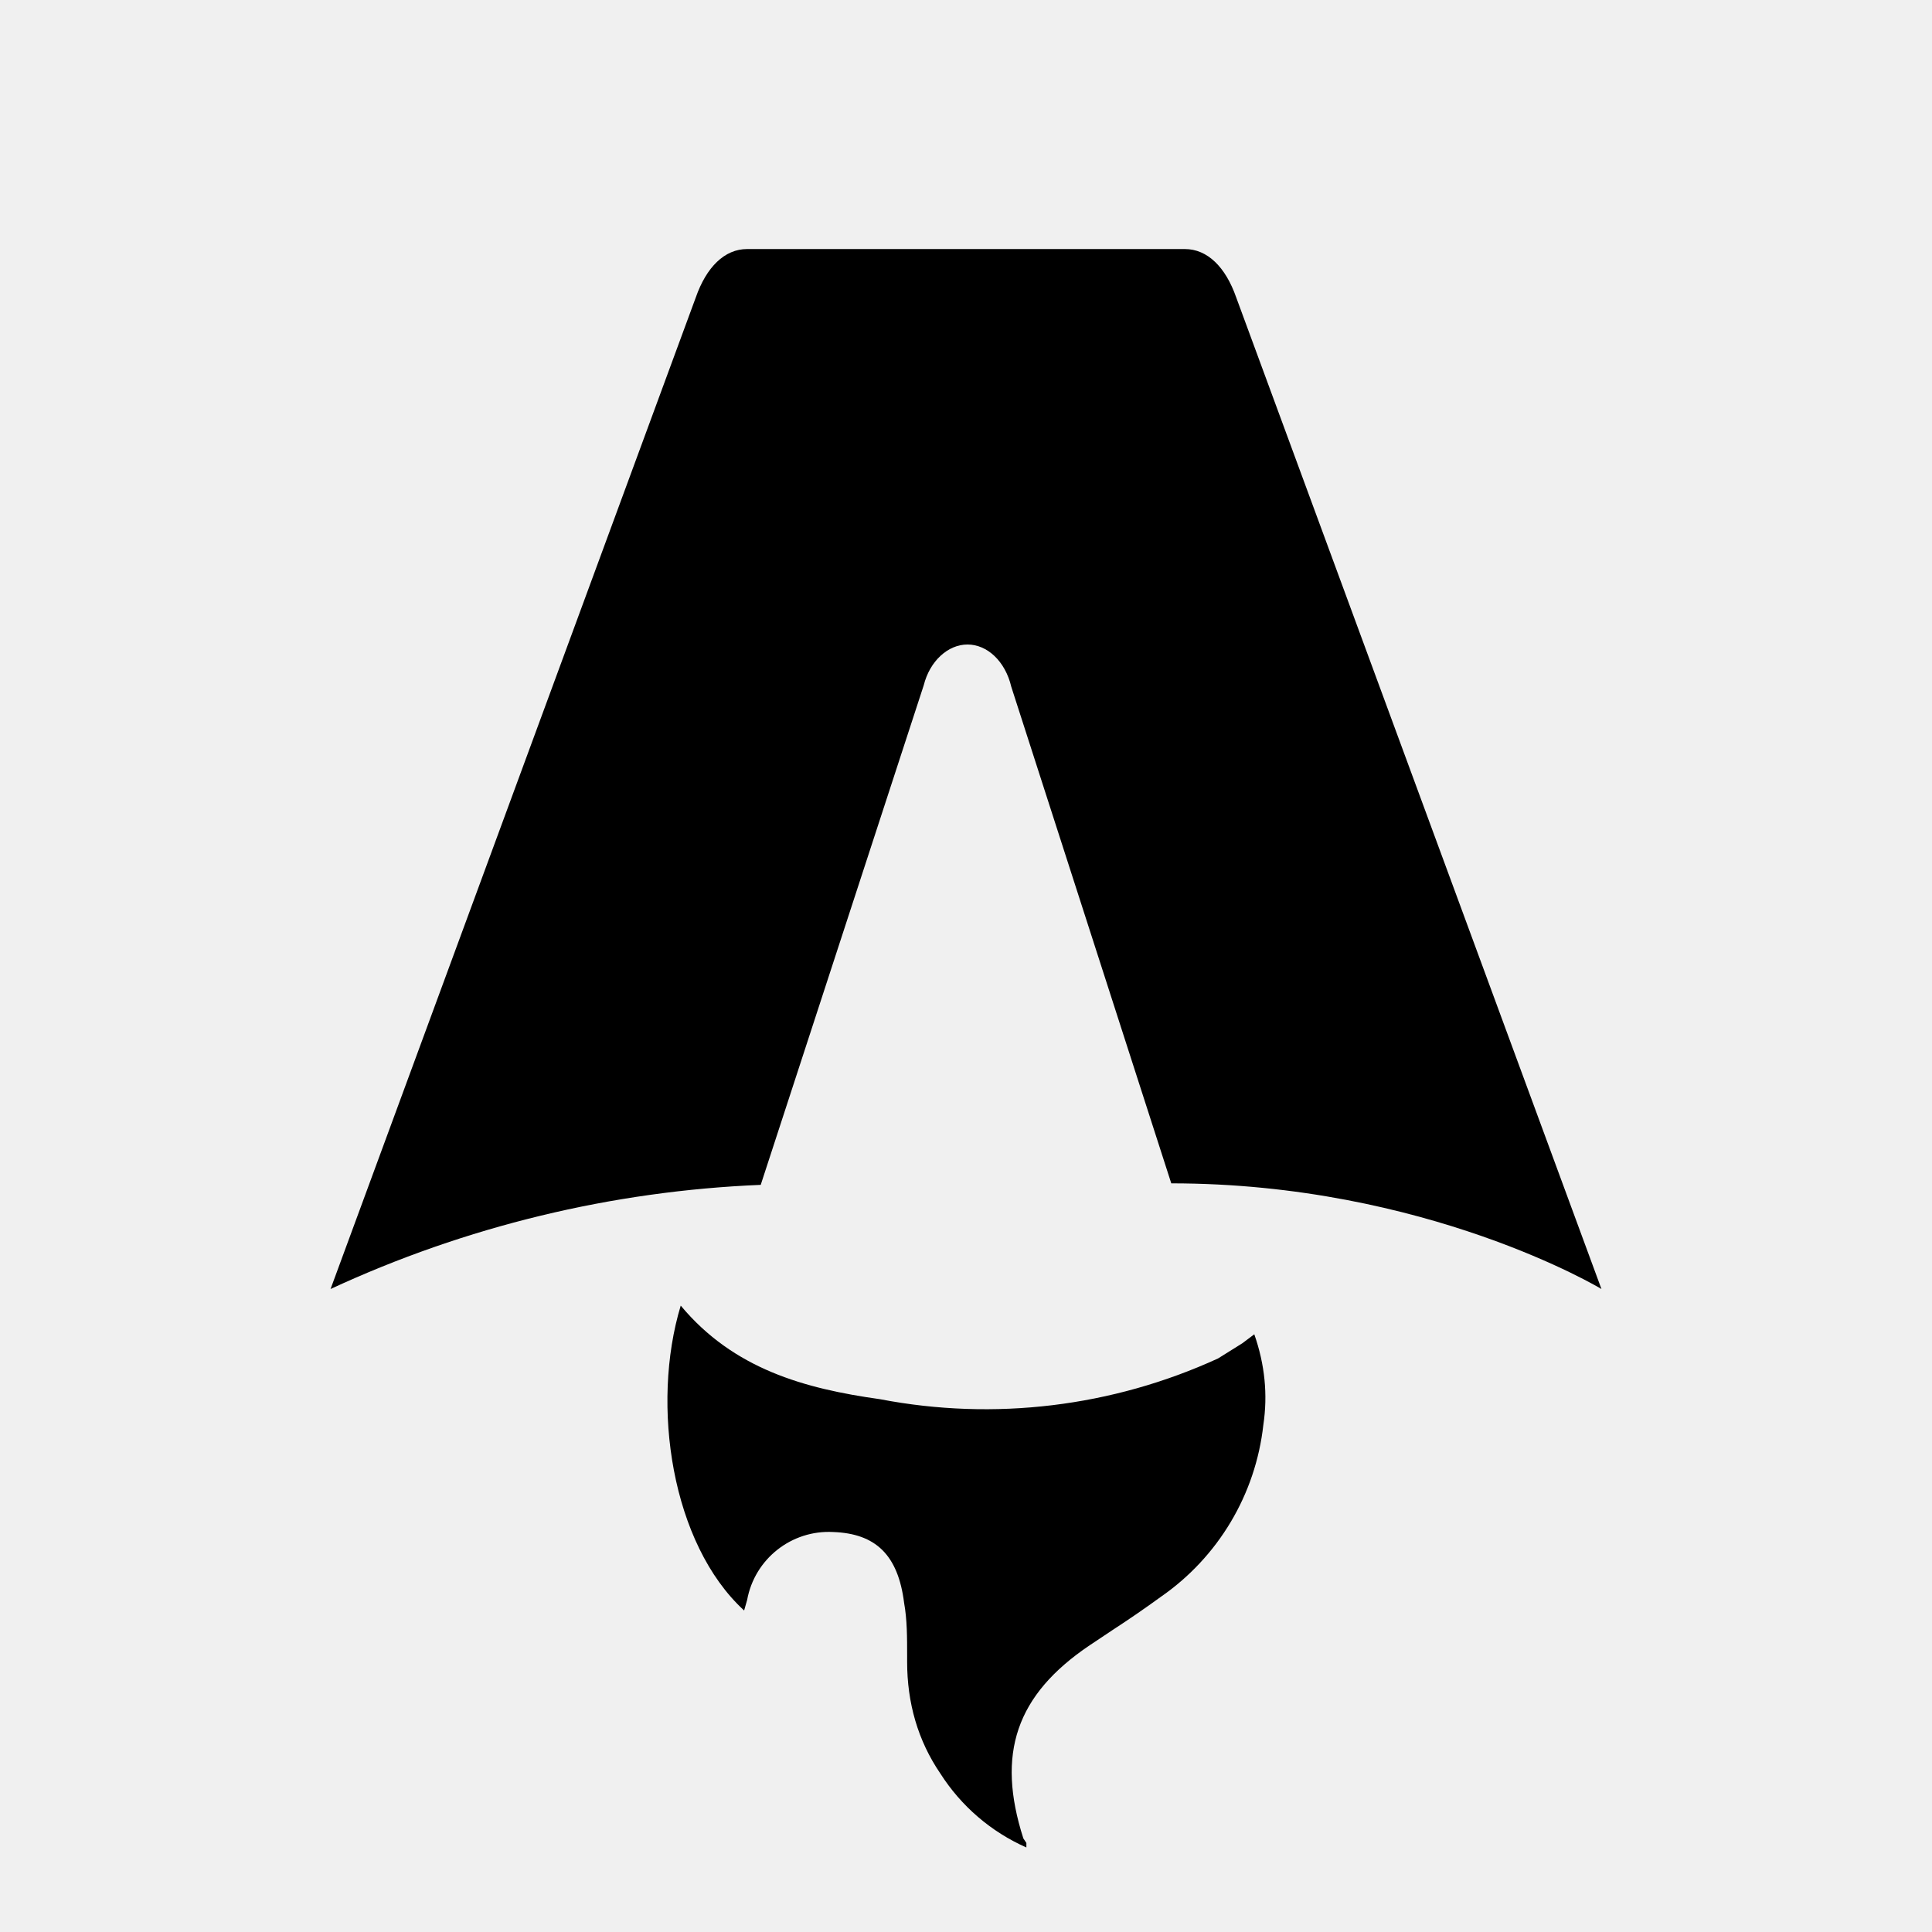
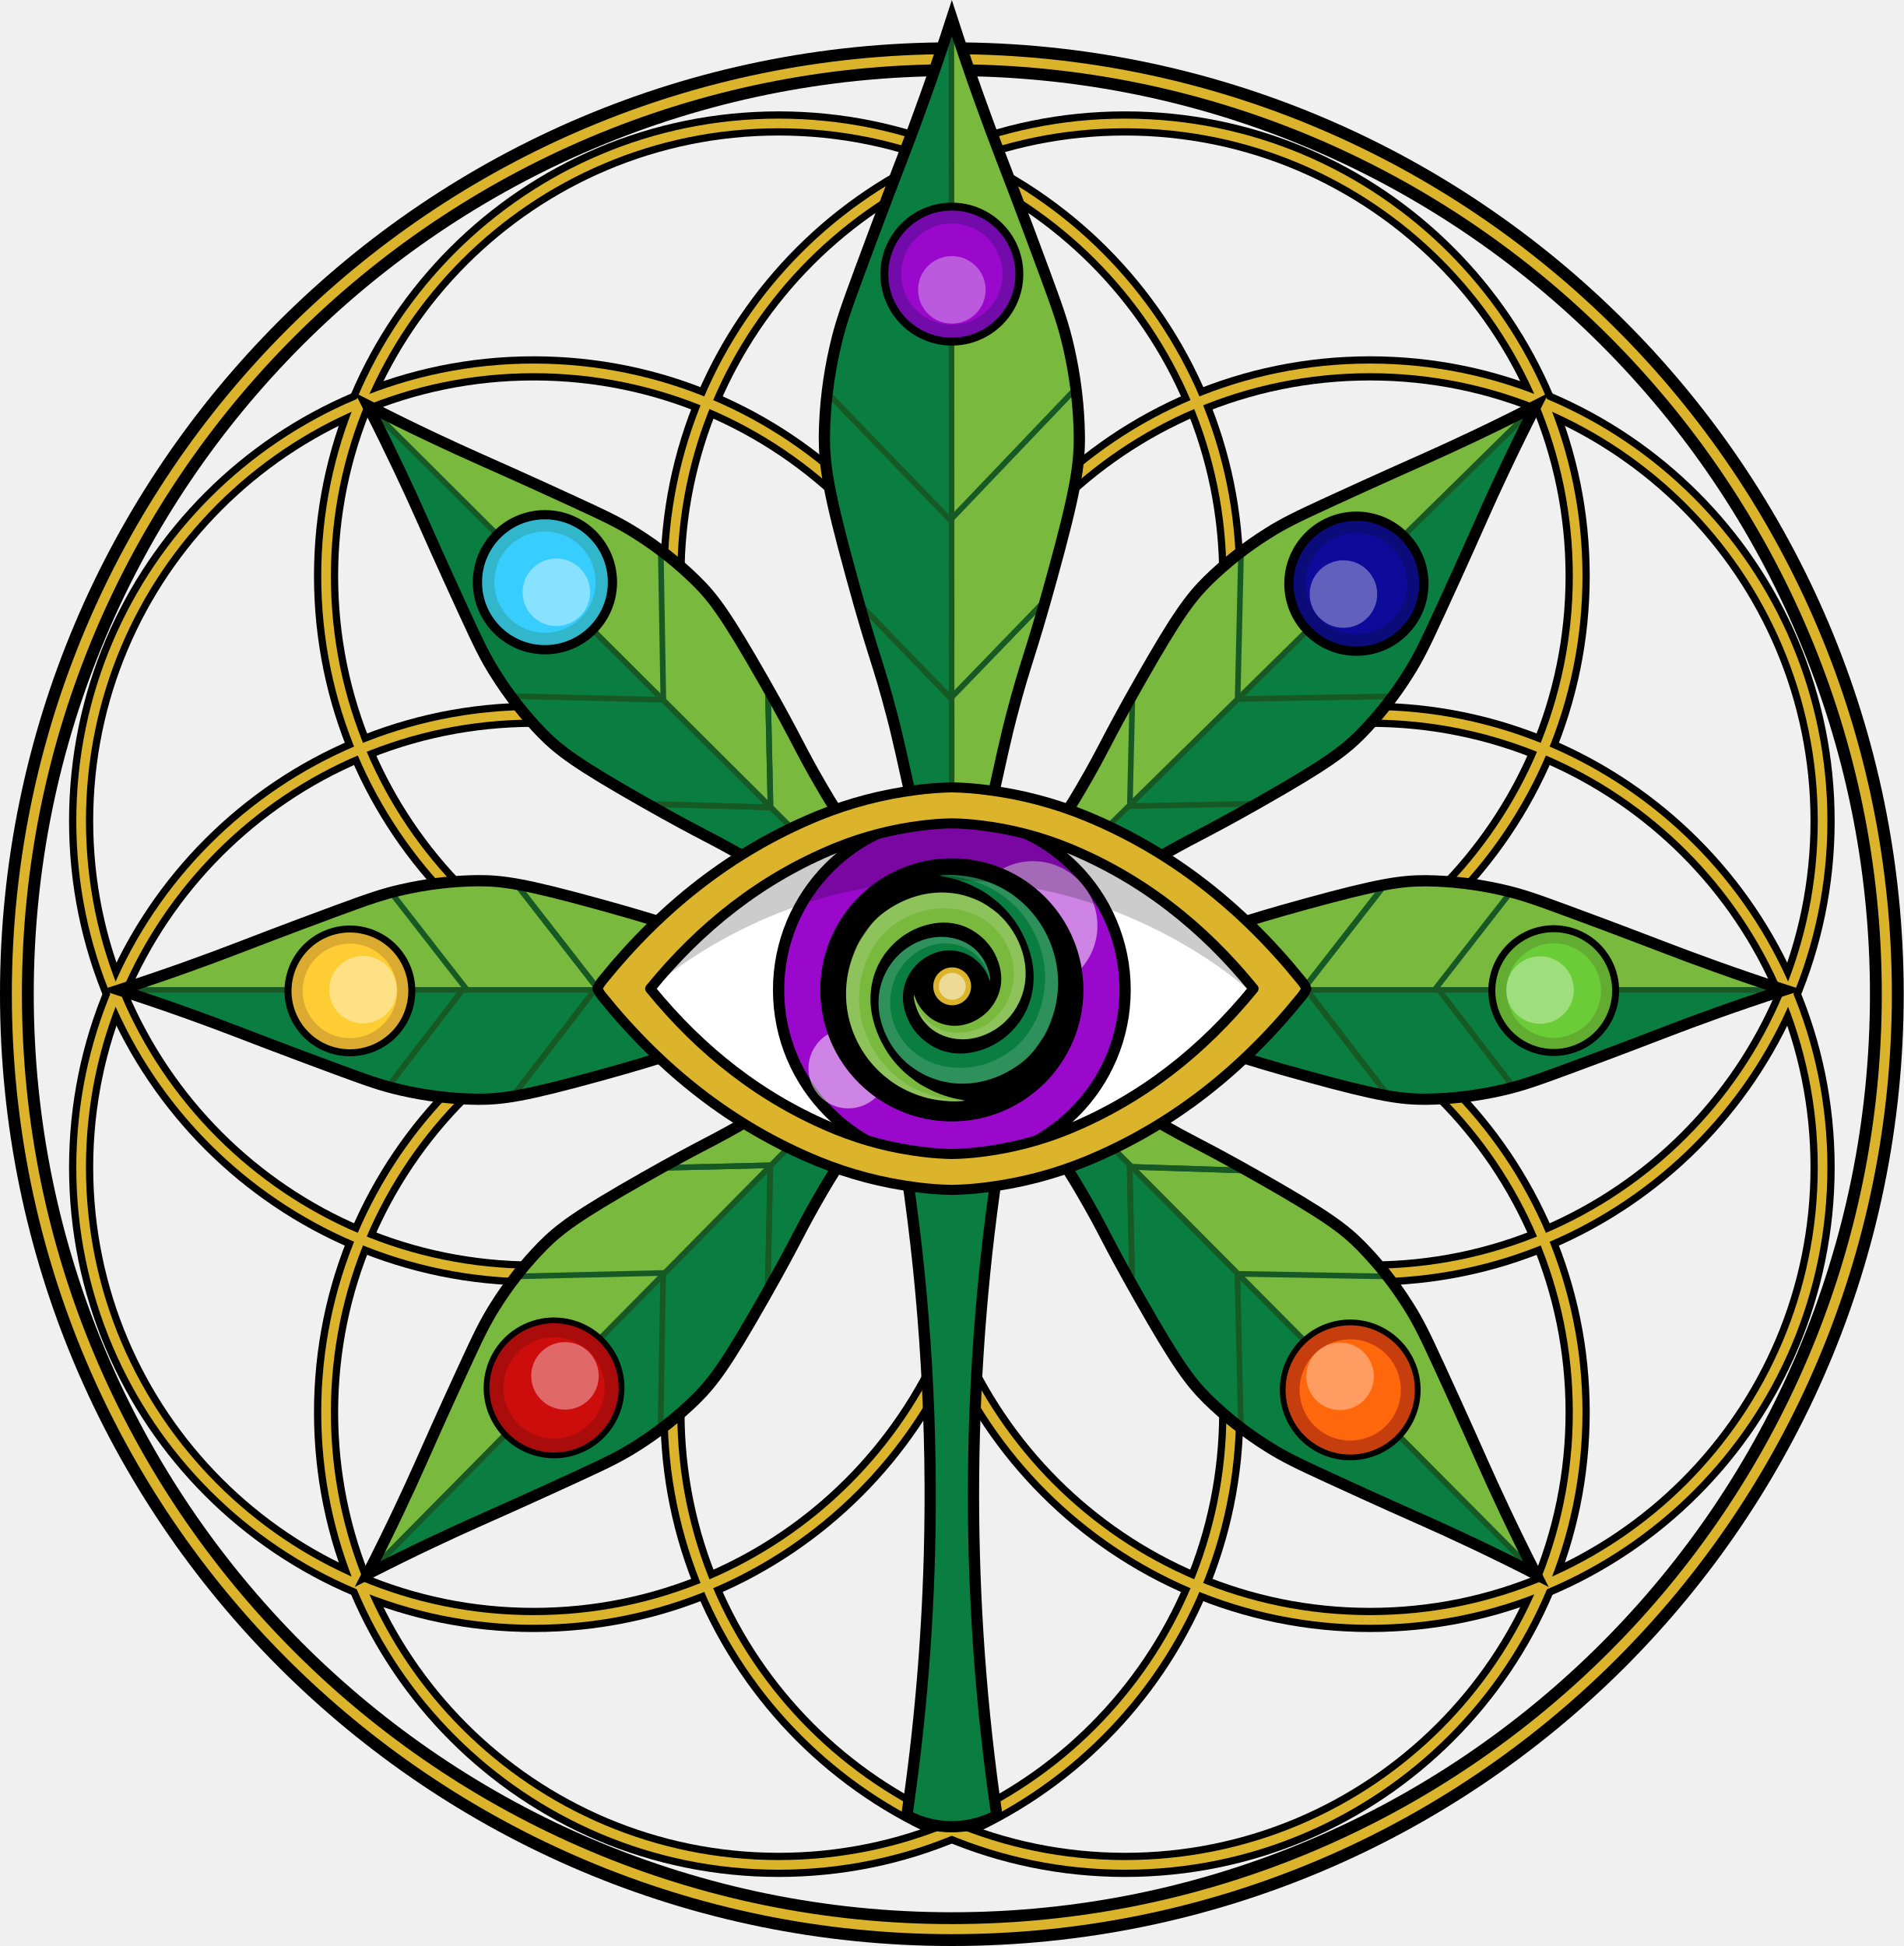
- <svg xmlns="http://www.w3.org/2000/svg" fill="none" viewBox="0 0 128 128">
-   <path d="M50.4 78.5a75.1 75.1 0 0 0-28.5 6.9l24.2-65.7c.7-2 1.9-3.2 3.4-3.2h29c1.5 0 2.7 1.2 3.4 3.2l24.2 65.7s-11.6-7-28.5-7L67 45.5c-.4-1.7-1.6-2.8-2.9-2.8-1.3 0-2.5 1.1-2.9 2.7L50.4 78.5Zm-1.1 28.2Zm-4.2-20.2c-2 6.6-.6 15.8 4.2 20.2a17.5 17.5 0 0 1 .2-.7 5.5 5.5 0 0 1 5.7-4.5c2.8.1 4.3 1.5 4.7 4.7.2 1.1.2 2.3.2 3.5v.4c0 2.7.7 5.2 2.2 7.4a13 13 0 0 0 5.7 4.9v-.3l-.2-.3c-1.8-5.6-.5-9.5 4.4-12.8l1.5-1a73 73 0 0 0 3.2-2.2 16 16 0 0 0 6.8-11.4c.3-2 .1-4-.6-6l-.8.6-1.6 1a37 37 0 0 1-22.4 2.7c-5-.7-9.7-2-13.2-6.2Z" />
-   <style>
-         path { fill: #000; }
-         @media (prefers-color-scheme: dark) {
-             path { fill: #FFF; }
-         }
-     </style>
+ <svg xmlns="http://www.w3.org/2000/svg" viewBox="0 0 846 864.81">
+   <defs>
+     <style>.cls-1,.cls-10,.cls-11,.cls-2,.cls-3,.cls-4{fill:none;}.cls-1,.cls-11,.cls-13,.cls-15,.cls-20,.cls-21,.cls-22,.cls-24,.cls-26,.cls-28,.cls-3,.cls-30,.cls-32,.cls-5,.cls-6,.cls-7{stroke:#000;}.cls-1,.cls-10,.cls-11,.cls-13,.cls-15,.cls-21,.cls-22,.cls-24,.cls-26,.cls-28,.cls-3,.cls-30,.cls-32,.cls-4,.cls-6,.cls-7{stroke-miterlimit:10;}.cls-1{stroke-width:15px;}.cls-2,.cls-4{stroke:#dbb42c;}.cls-2,.cls-20,.cls-5{stroke-linejoin:round;}.cls-2,.cls-20{stroke-width:4.47px;}.cls-3{stroke-width:10.73px;}.cls-4{stroke-width:4.29px;}.cls-5,.cls-6,.cls-9{fill:#097e40;}.cls-5{stroke-linecap:round;}.cls-11,.cls-13,.cls-5{stroke-width:5px;}.cls-7,.cls-8{fill:#79b93d;}.cls-10{stroke:#165925;stroke-width:2.5px;}.cls-12,.cls-14,.cls-16,.cls-35,.cls-36,.cls-37,.cls-38{fill:#fff;}.cls-13,.cls-34{fill:#9a09cb;}.cls-14,.cls-19{opacity:0.5;}.cls-15{stroke-width:5.57px;}.cls-16{opacity:0.15;}.cls-17{opacity:0.2;}.cls-18,.cls-20{fill:#dbb42c;}.cls-21{fill:#730baa;stroke-width:3.51px;}.cls-22{fill:#62ad31;stroke-width:3.1px;}.cls-23{fill:#6acc36;}.cls-24{fill:#32b6cc;stroke-width:4.1px;}.cls-25{fill:#38cdff;}.cls-26{fill:#dbaa31;stroke-width:3.1px;}.cls-27{fill:#fecc33;}.cls-28{fill:#aa0c0c;stroke-width:2.56px;}.cls-29{fill:#cd0c0c;}.cls-30{fill:#c63d0e;stroke-width:2.56px;}.cls-31{fill:#ff670c;}.cls-32{fill:#0b0b7a;stroke-width:4.1px;}.cls-33{fill:#0e0b9a;}.cls-35{opacity:0.33;}.cls-36{opacity:0.35;}.cls-37{opacity:0.4;}.cls-38{opacity:0.38;}</style>
+   </defs>
+   <g id="Livello_2" data-name="Livello 2">
+     <g id="cerchio_oro">
+       <circle class="cls-1" cx="423" cy="441.81" r="415.5" />
+       <circle class="cls-2" cx="423" cy="441.81" r="415.5" />
+     </g>
+     <g id="Fiore_Circle">
+       <g id="Livello_37" data-name="Livello 37">
+         <circle class="cls-3" cx="346.03" cy="255.99" r="201.13" />
+         <circle class="cls-3" cx="237.18" cy="364.84" r="201.13" />
+         <circle class="cls-3" cx="237.18" cy="518.78" r="201.13" />
+         <circle class="cls-3" cx="346.03" cy="627.63" r="201.13" />
+         <circle class="cls-3" cx="499.97" cy="627.63" r="201.13" />
+         <circle class="cls-3" cx="608.82" cy="518.78" r="201.13" />
+         <circle class="cls-3" cx="608.82" cy="364.84" r="201.13" />
+         <circle class="cls-3" cx="499.97" cy="255.99" r="201.13" />
+       </g>
+       <g id="Cerchi_Background">
+         <circle class="cls-4" cx="346.03" cy="255.99" r="201.13" />
+         <circle class="cls-4" cx="237.18" cy="364.84" r="201.13" />
+         <circle class="cls-4" cx="237.18" cy="518.78" r="201.13" />
+         <circle class="cls-4" cx="346.03" cy="627.63" r="201.13" />
+         <circle class="cls-4" cx="499.97" cy="627.63" r="201.13" />
+         <circle class="cls-4" cx="608.82" cy="518.78" r="201.13" />
+         <circle class="cls-4" cx="608.82" cy="364.84" r="201.13" />
+         <circle class="cls-4" cx="499.97" cy="255.99" r="201.13" />
+       </g>
+     </g>
+     <g id="GAMBO">
+       <path class="cls-5" d="M403,521.81c.75-1,7.75-10,20-10,1.25,0,12.65.2,20,10a982.88,982.88,0,0,0,0,285,42.5,42.5,0,0,1-40,0,982,982,0,0,0,10-115A985,985,0,0,0,403,521.81Z" />
+     </g>
+     <g id="Foglia_Layeer">
+       <g id="BASE_2">
+         <path class="cls-6" d="M401.46,69.11c-1.75,4.53-9.53,24.7-19.26,51-6.47,17.5-8.86,24.38-11.1,34.25a187.14,187.14,0,0,0-4.76,39.6c0,12.8,1.54,24,12.15,62.57,10,36.5,11.33,36.22,17.95,61.51,1.82,6.95,3.92,15.37,14.26,63.63,5.1,23.82,9.26,43.59,12.16,57.48V8.53C414.5,34.33,406.91,54.91,401.46,69.11Z" />
+         <path class="cls-7" d="M474.9,154.38c-2.24-9.87-4.63-16.75-11.1-34.25-9.73-26.32-17.51-46.49-19.26-51-5.48-14.27-13.12-35-21.54-61l-.14.41V439.17l.12.55v.21l0-.11,0,.11v-.21c2.91-13.92,7.12-33.9,12.28-58,10.34-48.26,12.44-56.68,14.26-63.63,6.62-25.29,7.91-25,17.95-61.51C478.12,218,479.7,206.78,479.66,194A187.14,187.14,0,0,0,474.9,154.38Z" />
+         <path class="cls-8" d="M422.83,440.07c-10.12,6.61-24.65,16.1-42.27,27.5-35.21,22.79-41.54,26.59-46.81,29.67C314.57,508.46,314,507.53,286,523.42c-29.54,16.79-37.24,22.59-44.91,30.31a158.47,158.47,0,0,0-21,26.66c-4.58,7.29-7.28,12.86-13.91,27.26-10,21.67-17.42,38.47-19.09,42.25-5.28,11.87-13.15,28.92-23.71,49.6L422.9,440l.05-.08Z" />
+         <path class="cls-9" d="M211.26,675.81c3.77-1.67,20.57-9.12,42.24-19.09,14.4-6.63,20-9.33,27.26-13.91a158.47,158.47,0,0,0,26.66-20.95c7.72-7.67,13.52-15.37,30.31-44.91,15.9-28,15-28.58,26.18-47.76,3.08-5.27,6.88-11.6,29.68-46.82,11.39-17.61,20.88-32.14,27.49-42.26l.13-.12-.08.05L161.65,699.52C182.33,689,199.38,681.09,211.26,675.81Z" />
+         <path class="cls-7" d="M423,439.77l.05,0h0l-.1-.11c-6.62-10.11-16.1-24.65-27.5-42.26-22.79-35.22-26.59-41.54-29.67-46.81-11.23-19.18-10.29-19.79-26.19-47.77C322.76,273.32,317,265.62,309.23,258A158,158,0,0,0,282.57,237c-7.28-4.58-12.85-7.28-27.25-13.91-21.68-10-38.48-17.42-42.25-19.1-11.88-5.28-28.92-13.14-49.61-23.71L423,439.77Z" />
+         <path class="cls-6" d="M423,439.82l0-.05L163.46,180.28C174,201,181.89,218,187.17,229.89c1.68,3.77,9.12,20.58,19.1,42.25,6.63,14.4,9.32,20,13.91,27.26a159.1,159.1,0,0,0,20.94,26.66c7.67,7.71,15.38,13.52,44.91,30.3,28,15.9,28.58,15,47.77,26.19,5.26,3.08,11.59,6.88,46.81,29.67,17.61,11.4,32.15,20.88,42.26,27.5l.13.12,0,0Z" />
+         <path class="cls-8" d="M639.78,607.65c-6.63-14.4-9.33-20-13.91-27.26a158.47,158.47,0,0,0-21-26.66c-7.67-7.72-15.37-13.52-44.91-30.31-28-15.89-28.58-15-47.76-26.18-5.27-3.08-11.6-6.88-46.81-29.67-17.5-11.33-31.95-20.76-42.06-27.36L682.48,699.3c-10.51-20.59-18.34-37.57-23.61-49.4C657.2,646.12,649.75,629.32,639.78,607.65Z" />
+         <path class="cls-9" d="M423.17,439.1l-.12-.12.05.07L423,439l.13.13c6.61,10.11,16.1,24.65,27.49,42.26,22.8,35.22,26.6,41.54,29.68,46.81C491.54,547.38,490.6,548,506.5,576c16.79,29.53,22.59,37.23,30.31,44.9a158.47,158.47,0,0,0,26.66,21c7.28,4.58,12.86,7.28,27.26,13.91,21.67,10,38.47,17.42,42.24,19.1,11.88,5.28,28.93,13.14,49.61,23.71a1.24,1.24,0,0,0-.1-.2l-259.1-259.1Z" />
+         <path class="cls-9" d="M464.36,411c35.21-22.8,41.54-26.6,46.81-29.68,19.18-11.22,19.79-10.28,47.76-26.18,29.54-16.79,37.24-22.59,44.91-30.31a158.47,158.47,0,0,0,20.95-26.66c4.58-7.28,7.28-12.86,13.91-27.26,10-21.67,17.42-38.47,19.09-42.24,5.27-11.84,13.1-28.82,23.61-49.41L422.3,438.4C432.41,431.79,446.86,422.36,464.36,411Z" />
+         <path class="cls-8" d="M422.42,439.12,681.52,180c0-.07.07-.14.1-.2-20.68,10.56-37.73,18.43-49.61,23.71-3.77,1.67-20.57,9.11-42.24,19.09-14.4,6.63-20,9.33-27.26,13.91a158.47,158.47,0,0,0-26.66,21c-7.72,7.67-13.52,15.37-30.31,44.91-15.9,28-15,28.58-26.18,47.76-3.08,5.27-6.88,11.6-29.68,46.81-11.4,17.61-20.88,32.15-27.49,42.26l-.11.11h0l.05,0,0,.05h0v0h0l.11-.12Z" />
+         <path class="cls-8" d="M422.85,439.91H423c-11.92-2.5-29.05-6.1-49.74-10.53-41.36-8.86-48.59-10.66-54.54-12.22-21.68-5.68-21.44-6.78-52.73-15.39-33-9.09-42.66-10.45-53.63-10.41a159.72,159.72,0,0,0-34,4.07c-8.46,1.93-14.36,4-29.36,9.52-22.56,8.34-39.85,15-43.74,16.51-12.23,4.7-30,11.25-52.28,18.47H422.94Z" />
+         <path class="cls-9" d="M423,439.19H53.09c22.28,7.21,40.05,13.76,52.28,18.47,3.89,1.49,21.18,8.17,43.74,16.5,15,5.55,20.9,7.6,29.36,9.52a160.75,160.75,0,0,0,33.95,4.08c11,0,20.6-1.32,53.63-10.41,31.29-8.62,31.05-9.72,52.73-15.39,6-1.56,13.18-3.37,54.54-12.22,20.69-4.43,37.82-8,49.74-10.53h-.12Z" />
+         <path class="cls-8" d="M423.06,439.93H793c-22.28-7.22-40-13.77-52.28-18.47C736.83,420,719.54,413.29,697,405c-15-5.54-20.9-7.59-29.36-9.52a159.72,159.72,0,0,0-34-4.07c-11,0-20.6,1.32-53.63,10.41-31.29,8.61-31,9.71-52.73,15.39-5.95,1.56-13.18,3.36-54.54,12.22-20.69,4.43-37.82,8-49.74,10.53h.12Z" />
+         <path class="cls-9" d="M423.06,439h0c11.92,2.5,29.05,6.1,49.74,10.53,41.36,8.86,48.59,10.66,54.54,12.22,21.68,5.68,21.44,6.78,52.73,15.39,33,9.09,42.66,10.45,53.63,10.41a159.72,159.72,0,0,0,34-4.07c8.46-1.93,14.36-4,29.36-9.52,22.56-8.34,39.85-15,43.74-16.51,12.23-4.7,30-11.25,52.28-18.46Z" />
+       </g>
+       <g id="Righe_foglia">
+         <path class="cls-10" d="M423,439.84h0v0h0l0,.07h0l0-.07Z" />
+         <path class="cls-10" d="M423,439.77l0,.05v0Z" />
+         <path class="cls-10" d="M423.05,439.77l0,0v0Z" />
+         <path class="cls-10" d="M423,439.84h0v.08h0Z" />
+         <path class="cls-10" d="M436.73,375c9.11-42.39,11.1-50.35,12.83-57,5.94-22.69,7.59-24.82,15.12-51.36q-21.09,21.8-42.17,43.6L382,268.41l40.47,41.89q21.08-21.81,42.17-43.6c.86-3.05,1.8-6.39,2.83-10.15C478.12,218,479.7,206.78,479.66,194a173.56,173.56,0,0,0-1.52-21.38l-55.83,58.5-54.69-56.61A169.67,169.67,0,0,0,366.34,194c0,12.8,1.54,24,12.15,62.57,10,36.5,11.33,36.22,17.95,61.51,1.76,6.73,3.79,14.84,13.31,59.19l12.5,12.95Z" />
+         <path class="cls-10" d="M423,439.8h0v0h0Z" />
+         <path class="cls-10" d="M423,439.84l0,0,0,0,0,0,0,0v0Z" />
+         <path class="cls-10" d="M423,439.91h0v-.08h0Z" />
+         <path class="cls-10" d="M423,439.77v0c2.91-13.92,7.12-33.9,12.28-58q.75-3.46,1.43-6.67L422.25,390.2l-12.5-12.95c.3,1.44.62,2.92.95,4.44,5.16,24.13,9.37,44.11,12.28,58v0l0,0Z" />
+         <path class="cls-10" d="M423,439.82v0h0l0,0Z" />
+         <path class="cls-10" d="M374.61,471.42c-30,19.38-35.9,22.92-40.86,25.82C316.54,507.31,314.27,507.6,293.8,519l48.53-1.13L341.14,574c14.2-25.14,13.72-26.37,24.54-44.87,2.77-4.73,6.12-10.33,23.29-36.93l.37-21.17Z" />
+         <path class="cls-10" d="M422.83,440.07c-10.12,6.61-24.65,16.1-42.27,27.5l-5.95,3.85,14.73-.35L389,492.24c1.95-3,4.06-6.29,6.39-9.88,11.39-17.61,20.88-32.15,27.49-42.26L423,440l-.08,0L423,440h0Z" />
+         <path class="cls-10" d="M293.8,519l-7.81,4.4c-29.54,16.79-37.24,22.59-44.91,30.31a146,146,0,0,0-11.75,13.53l65.4-1.53-1.2,69.49a149.81,149.81,0,0,0,15.66-13.38c7.72-7.67,13.52-15.37,30.31-44.91l1.64-2.89,1.19-56.15Z" />
+         <path class="cls-10" d="M229.44,392.88a89.64,89.64,0,0,0-17.11-1.52,159.72,159.72,0,0,0-34,4.07c-1.59.36-3.09.73-4.57,1.12l32.76,42.08-34.09,44.31c1.93.53,3.84,1,5.9,1.48a159.72,159.72,0,0,0,34,4.07,88.11,88.11,0,0,0,15.53-1.25l37.3-48.48Z" />
+         <path class="cls-10" d="M304.21,413.13c-9.64-2.89-15.92-5.21-38.25-11.36-17.53-4.83-28.48-7.47-36.52-8.89l35.72,45.88-37.3,48.48c8.19-1.34,19.39-4,38.1-9.16,20.4-5.61,27.4-8,35.81-10.61L324,438.56Z" />
+         <path class="cls-10" d="M422.85,440l.09,0-.09,0H423c-11.5-2.41-27.86-5.85-47.57-10.07l6.47,8.32-9.64,12.53,1-.22c20.67-4.42,37.79-8,49.71-10.52h-.09Z" />
+         <path class="cls-10" d="M375.4,429.84l-2.17-.46c-41.36-8.86-48.59-10.66-54.54-12.22-6.2-1.63-10.61-2.87-14.48-4L324,438.56l-22.25,28.91c4.49-1.38,9.38-2.8,16.92-4.78,5.9-1.54,13.08-3.33,53.54-12l9.64-12.53Z" />
+         <path class="cls-10" d="M423,440h0Z" />
+         <polygon class="cls-10" points="422.95 439.95 422.94 439.95 422.95 439.95 422.95 439.95 422.95 439.95" />
+         <path class="cls-10" d="M341.24,305.85l-1.7-3C322.76,273.32,317,265.62,309.23,258a148.81,148.81,0,0,0-15.59-13.33l1.15,66.31L227,309.35a152.09,152.09,0,0,0,14.16,16.71c7.67,7.71,15.38,13.52,44.91,30.3l1.57.9,54.79,1.51Q341.81,332.31,341.24,305.85Z" />
+         <path class="cls-10" d="M423,439.82l0-.05,0,0v0l-.08-.08c-6.62-10.11-16.1-24.65-27.5-42.26-2.3-3.54-4.39-6.78-6.32-9.77l.31,17.92-19.77-.46,11,7.1c17.61,11.4,32.15,20.88,42.26,27.5l.11.11Z" />
+         <path class="cls-10" d="M389.08,387.66c-17.22-26.7-20.58-32.3-23.35-37-10.81-18.47-10.35-19.73-24.49-44.77q.57,26.46,1.15,52.92l-54.79-1.51c26.42,15,27.38,14.28,46.2,25.29,4.66,2.73,10.17,6,35.82,22.57l19.77.46Z" />
+         <path class="cls-10" d="M423,439.82h0l0,0h0Z" />
+         <path class="cls-10" d="M423,439.8h0l0,0v0Z" />
+         <path class="cls-10" d="M423,439.84l0,0h0Z" />
+         <path class="cls-10" d="M455.66,490.11c18.36,28.43,21.82,34.21,24.66,39.06,10.37,17.73,10.37,19.61,22.85,41.86q-.57-26.25-1.13-52.5l52.34,1.71c-22.51-12.63-24.33-12.59-42.13-23-4.92-2.88-10.78-6.39-40.24-25.42l-16.79-.29Z" />
+         <path class="cls-10" d="M503.17,571c1,1.83,2.12,3.78,3.33,5.9,16.79,29.54,22.59,37.24,30.31,44.91a148.81,148.81,0,0,0,14.66,12.63l-1.59-68.34,66.82,1.16a148.35,148.35,0,0,0-11.78-13.56c-7.67-7.72-15.37-13.52-44.91-30.31l-5.63-3.18L502,518.53Q502.61,544.78,503.17,571Z" />
+         <path class="cls-10" d="M615.5,393.07c-7.94,1.46-18.68,4.08-35.46,8.7-23.24,6.4-29.09,8.65-39.44,11.71L521,438.65,542.84,467c9.08,2.75,15.69,5.12,37.2,11,17.8,4.9,28.8,7.55,36.88,8.95l-37.07-48.18Z" />
+         <path class="cls-10" d="M671.43,396.36c-1.24-.32-2.49-.63-3.81-.93a159.72,159.72,0,0,0-34-4.07,91.27,91.27,0,0,0-18.17,1.71l-35.65,45.78L616.92,487a89,89,0,0,0,16.75,1.46,159.72,159.72,0,0,0,34-4.07c1.75-.4,3.39-.8,5-1.24l-34.2-44.46Z" />
+         <path class="cls-10" d="M540.6,413.48c-3.59,1.06-7.71,2.22-13.29,3.68-5.95,1.56-13.18,3.36-54.54,12.22l-3.78.81-5,8,7.49,12,1.31.28c41.36,8.86,48.59,10.67,54.54,12.22,6.77,1.78,11.41,3.1,15.53,4.35L521,438.65Z" />
+         <path class="cls-10" d="M423,440h0Z" />
+         <path class="cls-10" d="M469,430.19c-19,4.06-34.77,7.38-46,9.72h.12l-.09,0,.09,0h-.09c11.67,2.44,28.32,5.95,48.4,10.24l-7.49-12Z" />
+         <path class="cls-10" d="M423.05,439.94h.1l-.09,0,.09,0H423v0h0v0h-.13l.09,0-.09,0h.2Z" />
+         <path class="cls-10" d="M423,439.93v0h0Z" />
+         <path class="cls-10" d="M423,439.91h0v0Z" />
+         <polygon class="cls-10" points="423.05 439.95 423.05 439.95 423.06 439.95 423.05 439.95 423.05 439.95" />
+         <path class="cls-10" d="M476.77,404.87c25.32-16.33,30.79-19.61,35.43-22.32,18.85-11,19.78-10.33,46.34-25.38l-56.44,1.07,1.15-49.33-1.15,49.33,56.44-1.07,1.43-.81c29.53-16.78,37.24-22.59,44.91-30.3A152.42,152.42,0,0,0,619,309.45l-69,1.19,1.52-65.35A148.15,148.15,0,0,0,536.77,258c-7.72,7.67-13.53,15.37-30.31,44.9-15.9,28-15,28.59-26.19,47.77-2.83,4.85-6.29,10.62-24.62,39l-.37,15.61Z" />
+         <path class="cls-10" d="M423.05,439.77l0,.05h0l.11-.11c10.11-6.62,24.65-16.1,42.26-27.5l11.38-7.35-21.49.37.37-15.61c-1.58,2.43-3.25,5-5,7.8-11.4,17.61-20.88,32.15-27.5,42.26l-.08.08v0Z" />
+         <path class="cls-10" d="M423,439.82l0,0h0Z" />
+         <path class="cls-10" d="M423,439.8l0,0h0l0,0Z" />
+         <path class="cls-10" d="M423,439.8h0v0l0,0Z" />
+         <polygon class="cls-10" points="423 439.8 423 439.8 423 439.8 423 439.8 423 439.8" />
+       </g>
+       <g id="Bordo">
+         <line class="cls-10" x1="422.78" y1="8.98" x2="422.95" y2="440.94" />
+         <line class="cls-10" x1="682.54" y1="180.28" x2="463.02" y2="396.23" />
+         <line class="cls-10" x1="164.84" y1="181.7" x2="423.77" y2="439.68" />
+         <line class="cls-10" x1="788.68" y1="439.93" x2="56.79" y2="439.93" />
+         <line class="cls-10" x1="163.42" y1="699.5" x2="392.76" y2="467.04" />
+         <line class="cls-10" x1="679.49" y1="696.27" x2="422.22" y2="437.32" />
+       </g>
+       <g id="contorno">
+         <path class="cls-11" d="M474.9,154.38c-2.24-9.87-4.63-16.75-11.1-34.25-9.73-26.32-17.51-46.49-19.26-51-5.48-14.27-13.12-35-21.54-61-8.42,26-16.06,46.72-21.54,61-1.75,4.53-9.53,24.7-19.26,51-6.47,17.5-8.86,24.38-11.1,34.25a187.14,187.14,0,0,0-4.76,39.6c0,12.8,1.54,24,12.15,62.57,10,36.5,11.33,36.22,17.95,61.51,1.82,6.95,3.92,15.37,14.26,63.63,5.16,24.13,9.37,44.11,12.28,58v.21l0-.11,0,.11v-.21c2.91-13.92,7.12-33.9,12.28-58,10.34-48.26,12.44-56.68,14.26-63.63,6.62-25.29,7.91-25,17.95-61.51C478.12,218,479.7,206.78,479.66,194A187.14,187.14,0,0,0,474.9,154.38Z" />
+         <g id="Livello_2-2" data-name="Livello 2">
+           <path class="cls-11" d="M423,440l-.08,0,.05-.08-.12.13c-10.12,6.61-24.65,16.1-42.27,27.5-35.21,22.79-41.54,26.59-46.81,29.67C314.57,508.46,314,507.53,286,523.42c-29.54,16.79-37.24,22.59-44.91,30.31a158.47,158.47,0,0,0-21,26.66c-4.58,7.29-7.28,12.86-13.91,27.26-10,21.67-17.42,38.47-19.09,42.25-5.28,11.87-13.15,28.92-23.71,49.6,20.68-10.56,37.73-18.43,49.61-23.71,3.77-1.67,20.57-9.11,42.24-19.09,14.4-6.63,20-9.33,27.26-13.91a158.47,158.47,0,0,0,26.66-20.95c7.72-7.67,13.52-15.37,30.31-44.91,15.9-28,15-28.58,26.18-47.76,3.08-5.27,6.88-11.6,29.68-46.81,11.39-17.61,20.88-32.15,27.49-42.26Z" />
+           <path class="cls-11" d="M423.06,439.93l.09,0H423c-11.92-2.5-29.05-6.1-49.74-10.53-41.36-8.86-48.59-10.66-54.54-12.22-21.68-5.68-21.44-6.78-52.73-15.39-33-9.09-42.66-10.45-53.63-10.41a159.72,159.72,0,0,0-34,4.07c-8.46,1.93-14.36,4-29.36,9.52-22.56,8.34-39.85,15-43.74,16.51-12.23,4.7-30,11.25-52.28,18.47,22.28,7.21,40.05,13.76,52.28,18.46,3.89,1.5,21.18,8.17,43.74,16.51,15,5.54,20.9,7.59,29.36,9.52a159.72,159.72,0,0,0,34,4.07c11,0,20.6-1.31,53.63-10.41,31.29-8.61,31.05-9.71,52.73-15.39,5.95-1.55,13.18-3.36,54.54-12.22,20.69-4.43,37.82-8,49.74-10.52h.18Z" />
+           <path class="cls-11" d="M423,439.77l.07.05-.12-.13c-6.62-10.11-16.1-24.65-27.5-42.26-22.79-35.22-26.59-41.54-29.67-46.81-11.23-19.18-10.29-19.79-26.19-47.77C322.76,273.32,317,265.62,309.23,258A158,158,0,0,0,282.57,237c-7.28-4.58-12.85-7.28-27.25-13.91-21.68-10-38.48-17.42-42.25-19.1-11.88-5.28-28.92-13.14-49.61-23.71C174,201,181.89,218,187.17,229.89c1.68,3.77,9.12,20.58,19.1,42.25,6.63,14.4,9.32,20,13.91,27.26a159.1,159.1,0,0,0,20.94,26.66c7.67,7.71,15.38,13.52,44.91,30.3,28,15.9,28.58,15,47.77,26.19,5.26,3.08,11.59,6.88,46.81,29.67,17.61,11.4,32.15,20.88,42.26,27.5l.13.12Z" />
+           <path class="cls-11" d="M658.87,649.9c-1.67-3.78-9.12-20.58-19.09-42.25-6.63-14.4-9.33-20-13.91-27.26a158.47,158.47,0,0,0-21-26.66c-7.67-7.72-15.37-13.52-44.91-30.31-28-15.89-28.58-15-47.76-26.18-5.27-3.08-11.6-6.88-46.81-29.67-17.62-11.4-32.15-20.89-42.27-27.5l-.12-.13.05.08-.08,0,.13.13c6.61,10.11,16.1,24.65,27.49,42.26,22.8,35.21,26.6,41.54,29.68,46.81,11.22,19.18,10.28,19.79,26.18,47.76,16.79,29.54,22.59,37.24,30.31,44.91a158.47,158.47,0,0,0,26.66,20.95c7.28,4.58,12.86,7.28,27.26,13.91,21.67,10,38.47,17.42,42.24,19.09,11.88,5.28,28.93,13.15,49.61,23.71C672,678.82,664.15,661.77,658.87,649.9Z" />
+           <path class="cls-11" d="M740.72,421.46C736.83,420,719.54,413.29,697,405c-15-5.54-20.9-7.59-29.36-9.52a159.72,159.72,0,0,0-34-4.07c-11,0-20.6,1.32-53.63,10.41-31.29,8.61-31,9.71-52.73,15.39-5.95,1.56-13.18,3.36-54.54,12.22-20.69,4.43-37.82,8-49.74,10.53h-.18l.09,0-.09,0H423c11.92,2.49,29.05,6.09,49.74,10.52,41.36,8.86,48.59,10.67,54.54,12.22,21.68,5.68,21.44,6.78,52.73,15.39,33,9.1,42.66,10.45,53.63,10.41a159.72,159.72,0,0,0,34-4.07c8.46-1.93,14.36-4,29.36-9.52,22.56-8.34,39.85-15,43.74-16.51,12.23-4.7,30-11.25,52.28-18.46C770.72,432.71,753,426.16,740.72,421.46Z" />
+           <path class="cls-11" d="M632.93,204c-3.77,1.68-20.57,9.12-42.25,19.1-14.4,6.63-20,9.33-27.25,13.91A158,158,0,0,0,536.77,258c-7.72,7.67-13.53,15.37-30.31,44.9-15.9,28-15,28.59-26.19,47.77-3.08,5.27-6.88,11.59-29.67,46.81-11.4,17.61-20.88,32.15-27.5,42.26l-.12.13.07-.05-.05.07.13-.12c10.11-6.62,24.65-16.1,42.26-27.5,35.22-22.79,41.55-26.59,46.81-29.67C531.39,371.33,532,372.26,560,356.36c29.53-16.78,37.24-22.59,44.91-30.3a159.1,159.1,0,0,0,20.94-26.66c4.59-7.29,7.28-12.86,13.91-27.26,10-21.67,17.42-38.48,19.1-42.25C664.11,218,672,201,682.54,180.28,661.85,190.85,644.81,198.71,632.93,204Z" />
+         </g>
+       </g>
+     </g>
+     <g id="Occhio.DEF">
+       <path id="sfondo_bianco" data-name="sfondo bianco" class="cls-12" d="M560.86,441.11a8.47,8.47,0,0,0,1-1.92,8.47,8.47,0,0,0-1-1.92,42.94,42.94,0,0,0-3.2-3.71c-1.43-1.56-2.89-3.09-4.36-4.62a8.71,8.71,0,0,1-2.21-1.85q-7.9-8.29-16.45-15.8a259.31,259.31,0,0,0-24-18.36c-1.79-1.22-3.6-2.4-5.42-3.56l-2.67-1.65a167.37,167.37,0,0,0-48.61-20.34,131.17,131.17,0,0,0-27.88-3.48h-.52l-1.25,0h-1a123.71,123.71,0,0,0-13.74,1A153.36,153.36,0,0,0,370.85,375c-33.83,13.8-61.41,35.76-84.29,63.81-.11.14-.22.27-.32.41.1.14.21.27.32.41,22.88,28,50.46,50,84.29,63.8a153,153,0,0,0,38.69,10.06,121.2,121.2,0,0,0,13.74,1h1l1.25,0h.52A131.17,131.17,0,0,0,453.94,511c17.36-4.07,33.43-11.16,48.61-20.34.9-.55,1.79-1.1,2.67-1.66,1.82-1.15,3.63-2.34,5.42-3.55a262.86,262.86,0,0,0,24-18.36q8.55-7.5,16.45-15.8a8.51,8.51,0,0,1,2.21-1.85c1.47-1.53,2.93-3.07,4.36-4.63A41.37,41.37,0,0,0,560.86,441.11Z" />
+       <circle class="cls-13" cx="423" cy="439.91" r="77" />
+       <circle class="cls-14" cx="377.01" cy="474.84" r="17.72" />
+       <circle class="cls-14" cx="459.02" cy="411.37" r="28.66" />
+       <circle class="cls-15" cx="423" cy="439.91" r="55.68" />
+       <g id="spirale">
+         <path class="cls-8" d="M377,451.58a47.71,47.71,0,0,0,16,26.62l3.16,2.46a48.39,48.39,0,0,0,14.5,6.92c4.23,1.36,12.85,2.46,18.18,1.53a17.87,17.87,0,0,0-3.23-.66A49.25,49.25,0,0,1,411,483c-.45-.27-.89-.4-1.33-.69l-2.59-1.67a15.9,15.9,0,0,1-1.28-1,45.41,45.41,0,0,1-8.94-8.56c-5.8-7.21-10.2-17.89-10-27.34a34.39,34.39,0,0,1,2.53-12.93c.58-1.53,1.32-2.73,2-4.06L393,424.2c.34-.44.58-.78,1-1.27a33.83,33.83,0,0,1,12.72-10.07c9.11-4.05,18.94-4,26.86,1.54a26,26,0,0,1,8.5,9.43c2.33,4.76,3.52,9.68,2.56,14.75a21.57,21.57,0,0,1-18.14,17.18,18.86,18.86,0,0,1-12.59-3.06c-.46-.33-.61-.52-1.18-.93a20.59,20.59,0,0,1-5.11-6.24c-.58-1.09-.91-2.39-1.43-3.39-.47,2.39,1.61,7.49,2.82,9.51a21.39,21.39,0,0,0,2.56,3.38c4.74,5.28,12.31,7.57,19.43,6.62a28.61,28.61,0,0,0,20.16-13.09,17.84,17.84,0,0,0,1-1.7c.29-.62.6-1.15.91-1.79,6.56-14.05.45-30.22-9.68-39.15-.59-.51-1-.81-1.55-1.28l-2.44-1.73a32,32,0,0,0-6.15-3.34c-13.26-5.62-28.27-2.84-39.9,5.54-5.28,3.8-7.44,7.22-10.66,12.09-2.48,3.75-4.95,10.88-5.8,15.23A47.6,47.6,0,0,0,377,451.58Z" />
+         <path class="cls-16" d="M428.87,489.11c-2.78.29-22.53,2-38.23-13.07-1.8-1.72-15.38-15.22-14.65-36.22.16-4.33.94-19.69,13.49-31.54,2-1.87,14-12.86,31.42-11.57a39.25,39.25,0,0,1,20.89,7.93,36.94,36.94,0,0,1,12.8,19.51,30.74,30.74,0,0,1,.5,14.69,29.63,29.63,0,0,1-10.46,16.91c-2.16,1.69-8.32,6.38-17.17,6.1-2.29-.08-9.32-.3-15.06-5.88a21.58,21.58,0,0,1-6.29-13.83,19.69,19.69,0,0,0,21.2,16.8,23.36,23.36,0,0,0,14.22-6,26.15,26.15,0,0,0,8.41-14.37,28.33,28.33,0,0,0-.61-14.06,29.42,29.42,0,0,0-11-15.14,31.3,31.3,0,0,0-17.12-5.65c-13.72-.78-23.43,6.8-25.23,8.25-12.45,10.08-13.75,24.71-14.06,28.13-1.65,18.54,9.46,31.39,11.62,33.78C407.23,489.12,426,489.15,428.87,489.11Z" />
+         <path class="cls-9" d="M469.12,426.66a47.82,47.82,0,0,0-16-26.62L450,397.58a48.67,48.67,0,0,0-14.49-6.91c-4.24-1.36-12.86-2.46-18.19-1.53a19,19,0,0,0,3.23.66,49.41,49.41,0,0,1,14.64,5.4c.45.27.89.4,1.33.7l2.59,1.67a12.29,12.29,0,0,1,1.28,1,45.64,45.64,0,0,1,8.94,8.55c5.81,7.22,10.21,17.9,10,27.34a34.25,34.25,0,0,1-2.53,12.94c-.58,1.52-1.32,2.73-2,4.06L453.2,454c-.35.45-.59.78-1,1.28a33.9,33.9,0,0,1-12.72,10.06c-9.11,4.05-18.94,4-26.86-1.53a26.08,26.08,0,0,1-8.5-9.43c-2.33-4.76-3.52-9.69-2.56-14.75a21.58,21.58,0,0,1,18.15-17.19,18.91,18.91,0,0,1,12.58,3.07c.46.33.61.51,1.18.93a20.21,20.21,0,0,1,5.11,6.24c.59,1.09.91,2.39,1.43,3.38.47-2.38-1.61-7.49-2.82-9.5a20.9,20.9,0,0,0-2.56-3.39c-4.74-5.27-12.31-7.56-19.42-6.61a28.6,28.6,0,0,0-20.16,13.08,17.3,17.3,0,0,0-1,1.71c-.28.61-.6,1.14-.9,1.79-6.57,14.05-.46,30.22,9.68,39.14.58.52,1,.81,1.55,1.28l2.43,1.73a32.3,32.3,0,0,0,6.15,3.34c13.27,5.63,28.27,2.84,39.9-5.54,5.28-3.8,7.44-7.22,10.67-12.09,2.48-3.74,4.94-10.87,5.79-15.22A47.47,47.47,0,0,0,469.12,426.66Z" />
+         <path class="cls-16" d="M417.28,389.14c2.78-.29,22.53-2,38.23,13.06,1.8,1.73,15.39,15.22,14.65,36.23-.15,4.33-.94,19.69-13.49,31.53-2,1.88-14,12.86-31.42,11.58a39.13,39.13,0,0,1-20.88-7.94,36.88,36.88,0,0,1-12.81-19.51,31,31,0,0,1-.5-14.69,29.64,29.64,0,0,1,10.46-16.9c2.16-1.7,8.32-6.39,17.17-6.1,2.29.07,9.32.3,15.06,5.87A21.62,21.62,0,0,1,440,436.1a20.25,20.25,0,0,0-7.14-12.52,20.53,20.53,0,0,0-14.06-4.28,23.32,23.32,0,0,0-14.22,6,26.19,26.19,0,0,0-8.4,14.36,28.12,28.12,0,0,0,.61,14.07,29.38,29.38,0,0,0,11,15.13A31.43,31.43,0,0,0,425,474.49c13.71.77,23.42-6.8,25.22-8.26,12.45-10.07,13.76-24.7,14.06-28.12,1.66-18.55-9.46-31.4-11.62-33.79C438.92,389.13,420.18,389.09,417.28,389.14Z" />
+       </g>
+       <g id="OMBRA" class="cls-17">
+         <path d="M289,439.45c12.74-10.65,60.5-48,132-48.21,73.07-.23,121.76,38.39,134.22,48.92l9.17-8a200.42,200.42,0,0,0-68.18-55.95c-15.6-7.77-40.49-19.8-74.59-19.56-31.64.22-54.71,10.88-69.1,17.73-36.81,17.51-60.19,43-73.07,59.92Z" />
+       </g>
+       <circle class="cls-18" cx="423.16" cy="438.36" r="8.41" transform="translate(-100.7 749.48) rotate(-76.72)" />
+       <g id="Livello_46" data-name="Livello 46" class="cls-19">
+         <circle class="cls-12" cx="423.18" cy="438.32" r="5.97" />
+       </g>
+       <path class="cls-20" d="M580,438.22a17.41,17.41,0,0,0-2-2.81c-25.93-32-57.18-57.09-95.5-72.84A172.3,172.3,0,0,0,438.7,351.1a137.21,137.21,0,0,0-15.7-1.19h0a134.83,134.83,0,0,0-15.7,1.18,172.74,172.74,0,0,0-43.84,11.48c-38.32,15.75-69.57,40.81-95.5,72.83a17.49,17.49,0,0,0-1.95,2.82,10.14,10.14,0,0,0-.51,1.13h0a11.4,11.4,0,0,0,.51,1.14,17.55,17.55,0,0,0,2,2.82c25.92,32,57.17,57.08,95.5,72.83a172.67,172.67,0,0,0,43.83,11.48A137.23,137.23,0,0,0,423,528.8h0a135.14,135.14,0,0,0,15.7-1.19,172.23,172.23,0,0,0,43.83-11.47c38.33-15.75,69.58-40.81,95.5-72.83a18,18,0,0,0,2-2.82,11.4,11.4,0,0,0,.51-1.14h0A9.5,9.5,0,0,0,580,438.22Zm-22.93,1.14-.07.09c-22.43,27.5-49.45,49-82.6,62.53a149.74,149.74,0,0,1-37.92,9.86,118.42,118.42,0,0,1-13.47,1h0a120.91,120.91,0,0,1-13.47-1A150.14,150.14,0,0,1,371.61,502c-33.15-13.52-60.17-35-82.6-62.53a.61.61,0,0,0-.07-.1h0l.07-.09c22.42-27.49,49.45-49,82.6-62.53a150,150,0,0,1,37.92-9.85,120.91,120.91,0,0,1,13.47-1h0a116.3,116.3,0,0,1,13.47,1,150,150,0,0,1,37.92,9.85c33.15,13.52,60.18,35,82.6,62.53l.07.09Z" />
+     </g>
+     <g id="Sfere">
+       <circle class="cls-21" cx="423" cy="121.81" r="30" />
+       <circle class="cls-22" cx="690.5" cy="440.25" r="27.5" transform="translate(103.38 1011.13) rotate(-76.72)" />
+       <circle class="cls-23" cx="690.5" cy="440.25" r="21" transform="translate(103.38 1011.13) rotate(-76.72)" />
+       <circle class="cls-24" cx="242.17" cy="258.74" r="30" />
+       <circle class="cls-25" cx="242.17" cy="258.74" r="22.5" transform="translate(-65.29 434.98) rotate(-76.72)" />
+       <circle class="cls-26" cx="155.5" cy="440.31" r="27.5" transform="translate(-310.98 461.55) rotate(-73.15)" />
+       <circle class="cls-27" cx="155.5" cy="440.31" r="21" transform="translate(-310.98 461.55) rotate(-73.15)" />
+       <circle class="cls-28" cx="246.22" cy="616.72" r="30" transform="translate(-415.39 673.66) rotate(-73.15)" />
+       <circle class="cls-29" cx="246.22" cy="616.72" r="22.5" transform="translate(-415.39 673.66) rotate(-73.15)" />
+       <circle class="cls-30" cx="600.02" cy="617.66" r="30" transform="translate(-240.84 803.34) rotate(-58.28)" />
+       <circle class="cls-31" cx="600.02" cy="617.66" r="22.5" transform="translate(-240.84 803.34) rotate(-58.28)" />
+       <circle class="cls-32" cx="602.78" cy="259.4" r="30" />
+       <circle class="cls-33" cx="602.78" cy="259.4" r="22.5" />
+       <circle class="cls-34" cx="423" cy="121.81" r="22.5" />
+     </g>
+     <g id="Punti_Luce">
+       <circle class="cls-35" cx="423" cy="128.81" r="15" />
+       <circle class="cls-36" cx="597.02" cy="264.01" r="15" />
+       <circle class="cls-37" cx="247.24" cy="263.21" r="15" />
+       <circle class="cls-37" cx="161.31" cy="439.81" r="15" />
+       <circle class="cls-38" cx="251.07" cy="611.45" r="15" />
+       <circle class="cls-36" cx="595.52" cy="611.65" r="15" />
+       <circle class="cls-36" cx="684.4" cy="439.97" r="15" />
+     </g>
+   </g>
</svg>
